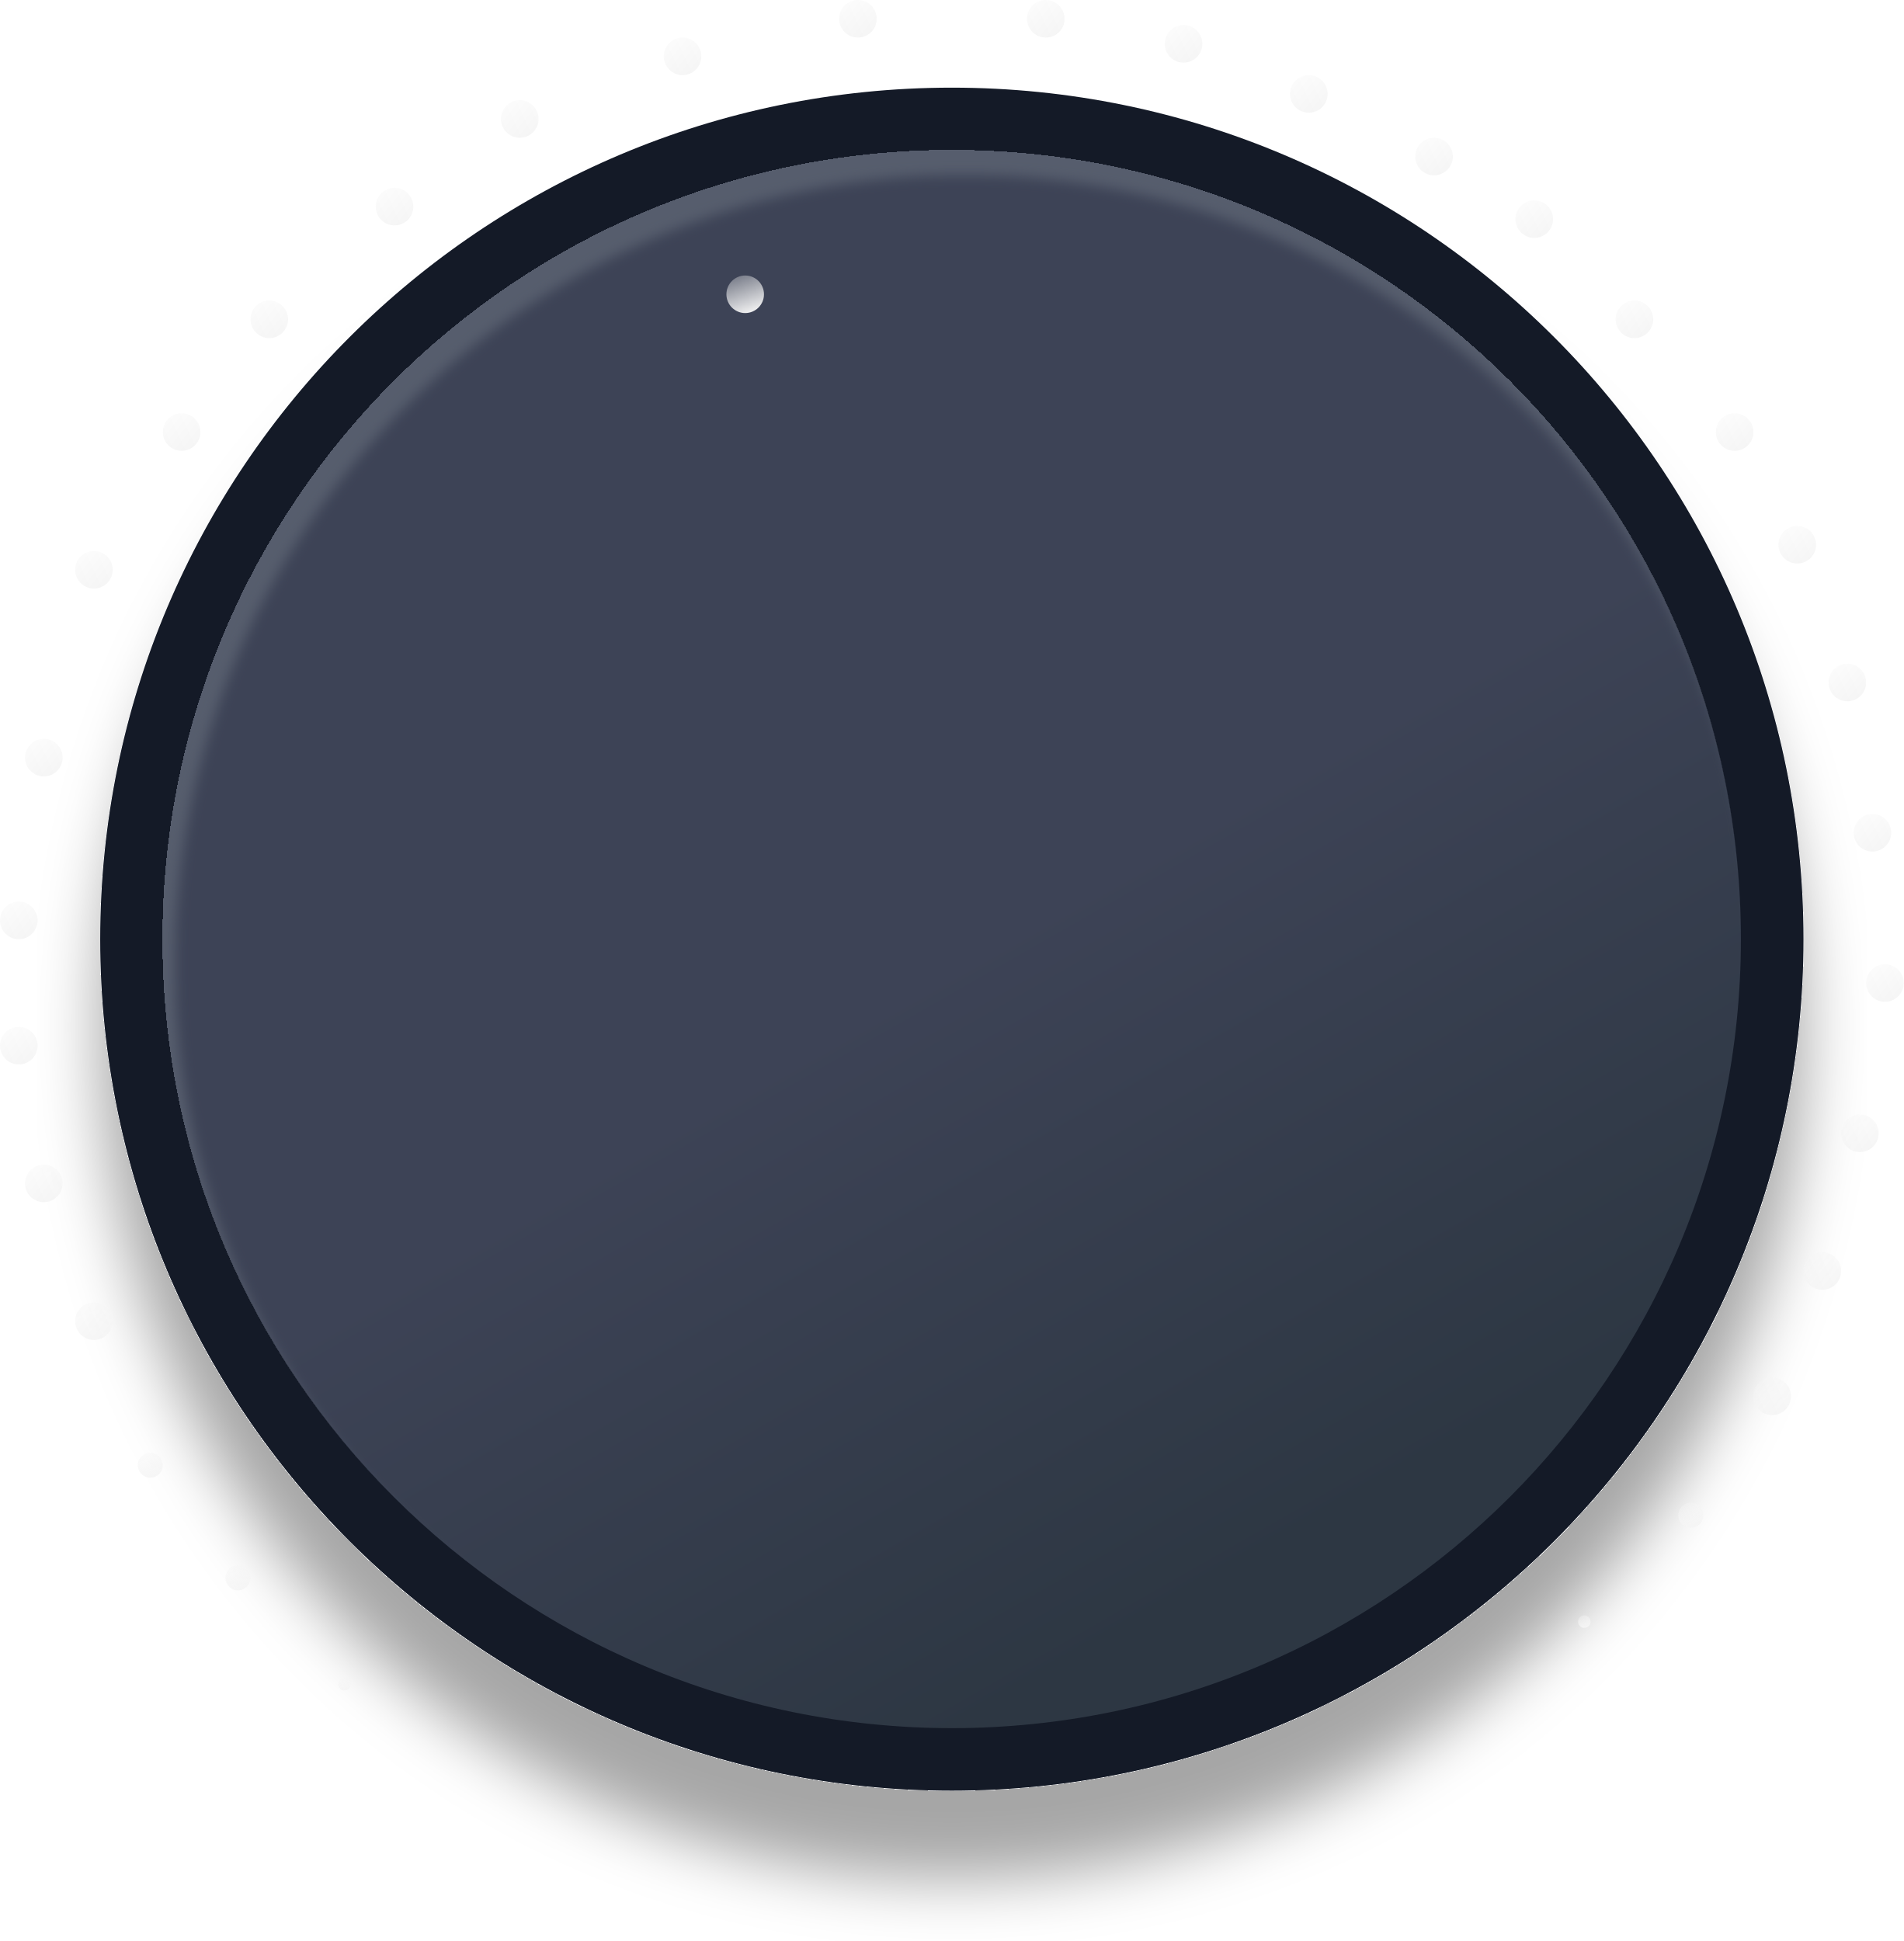
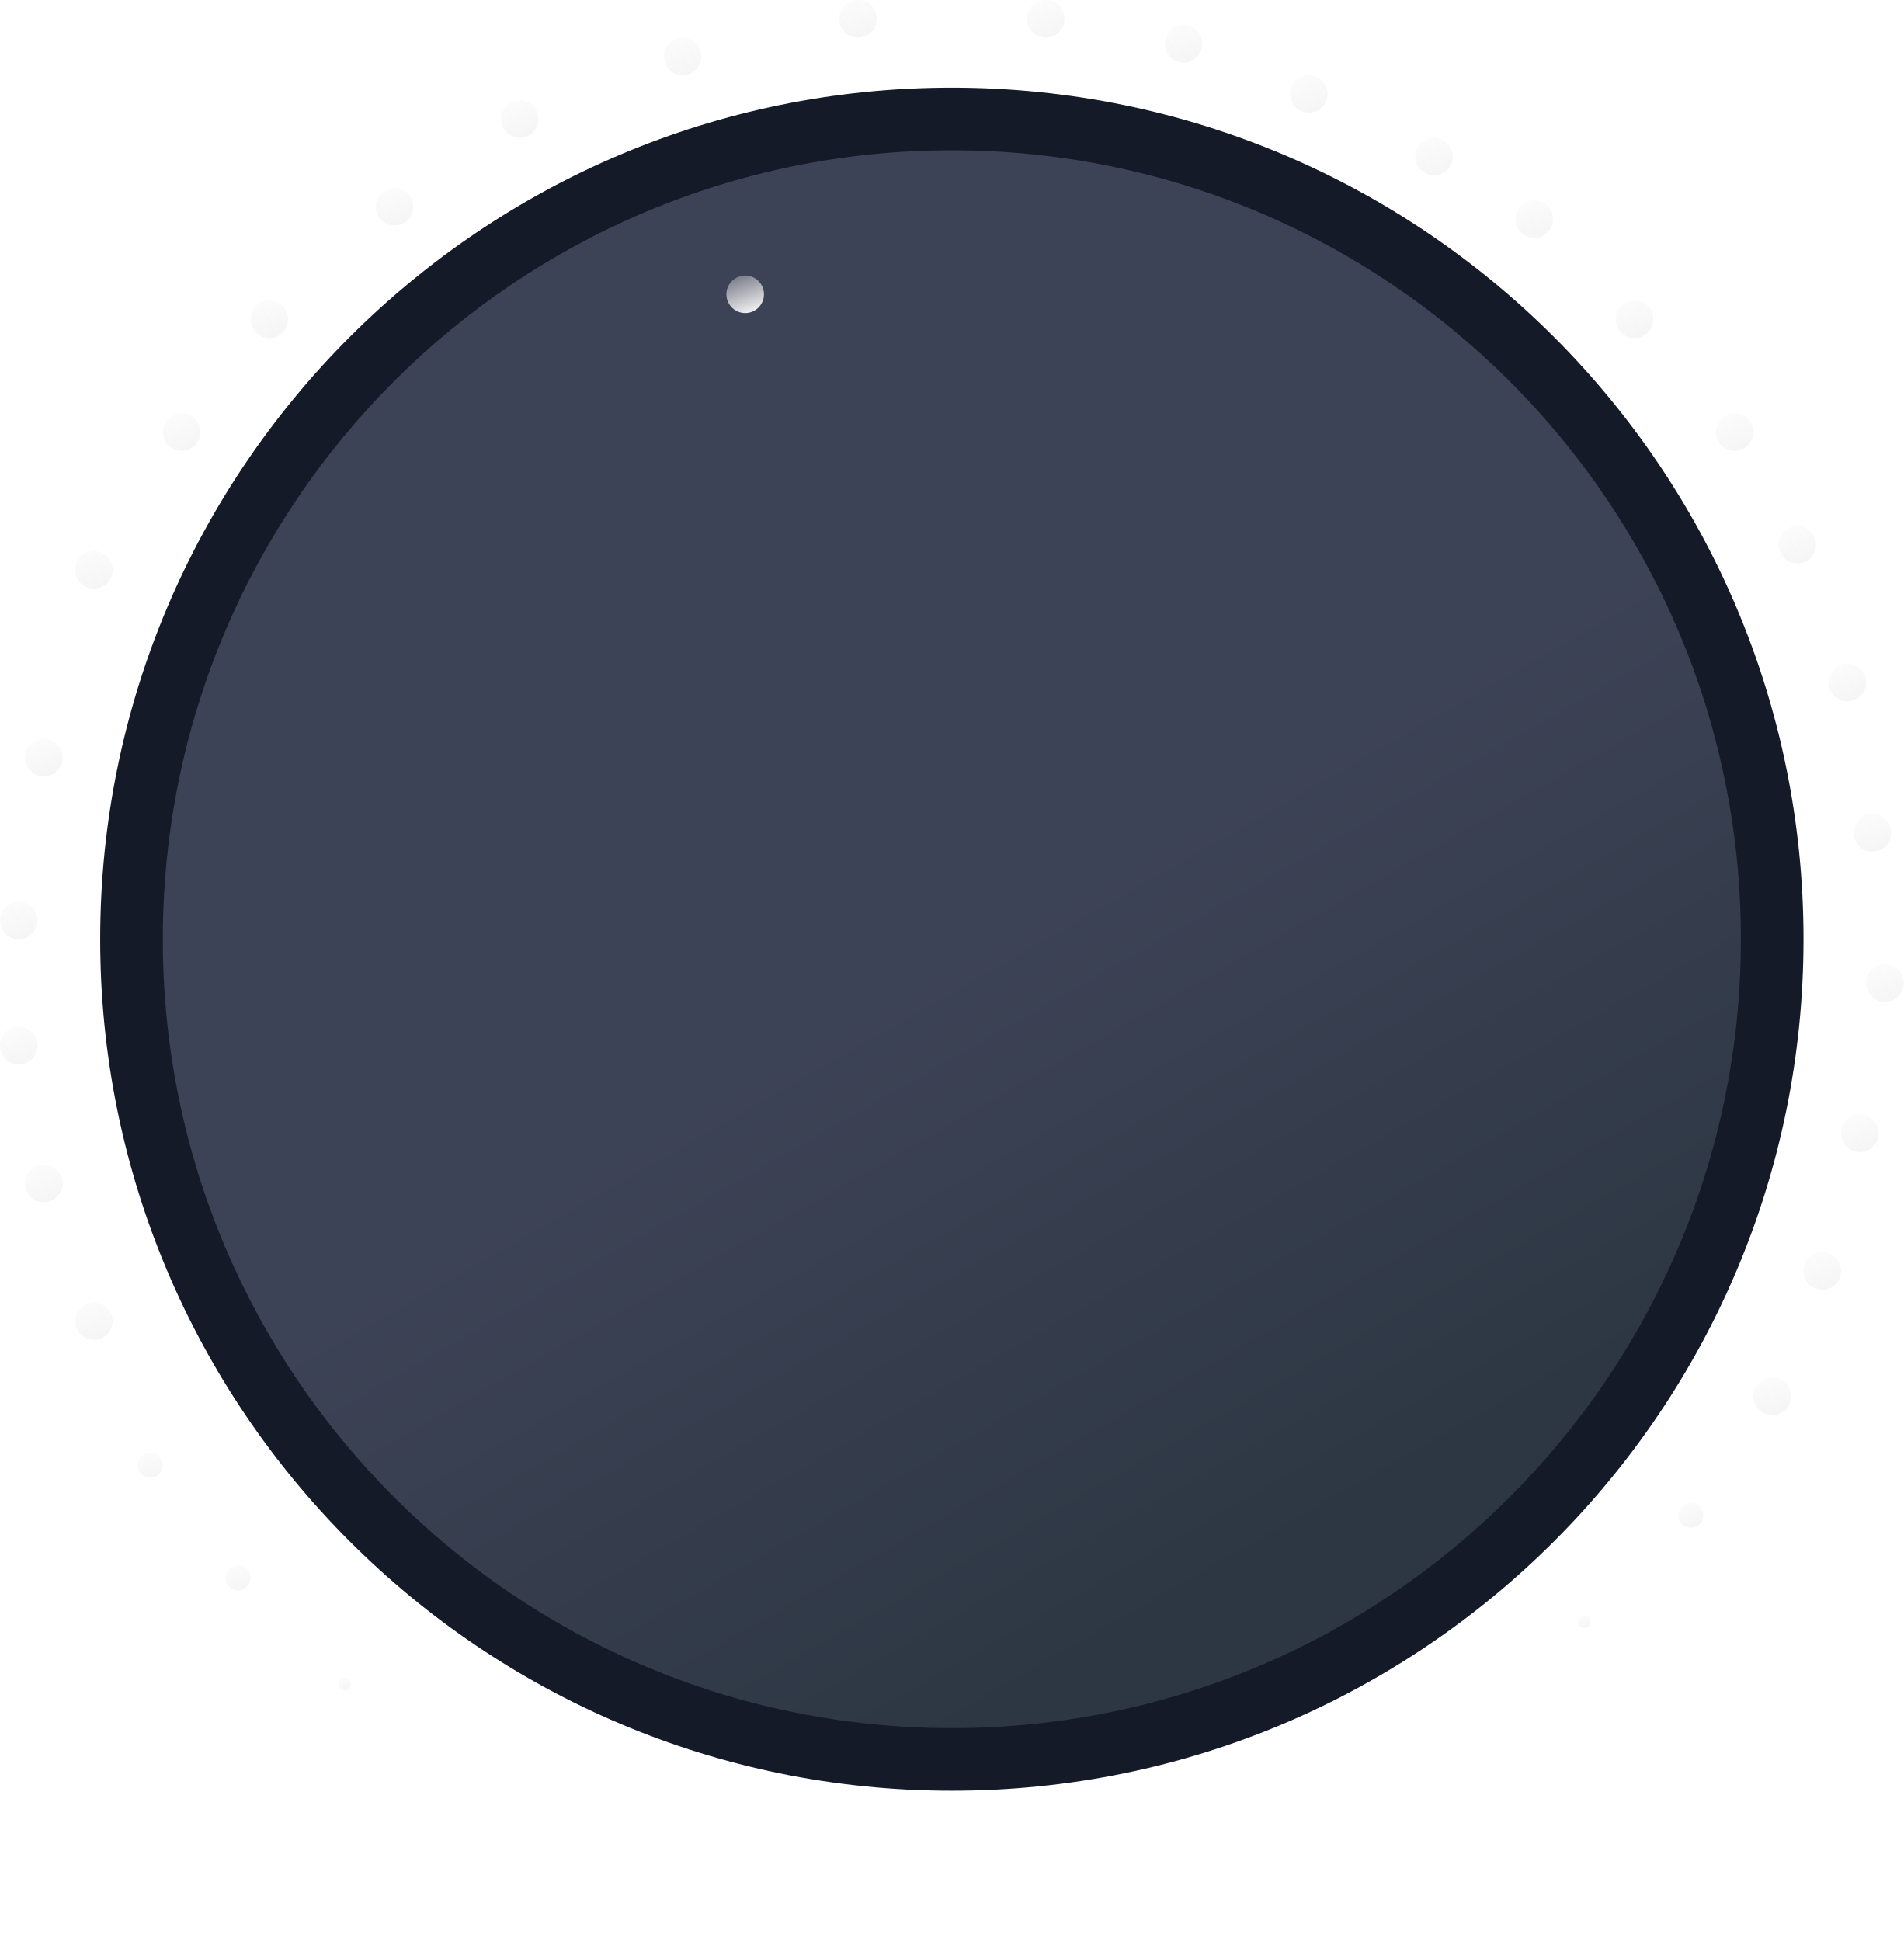
<svg xmlns="http://www.w3.org/2000/svg" width="152" height="155" viewBox="0 0 152 155" fill="none">
-   <g filter="url(#filter0_d_105_23)">
+   <g>
    <circle cx="76" cy="75" r="68" fill="#141A27" />
  </g>
-   <g filter="url(#filter1_i_105_23)">
+   <g>
    <circle cx="76" cy="75" r="63" fill="url(#paint0_linear_105_23)" />
  </g>
  <circle cx="41.5" cy="9.5" r="1.5" fill="url(#paint1_linear_105_23)" />
  <circle cx="31.5" cy="16.5" r="1.5" fill="url(#paint2_linear_105_23)" />
  <circle cx="21.5" cy="25.5" r="1.5" fill="url(#paint3_linear_105_23)" />
  <circle cx="59.5" cy="23.5" r="1.5" fill="url(#paint4_linear_105_23)" />
  <circle cx="14.5" cy="34.5" r="1.5" fill="url(#paint5_linear_105_23)" />
  <circle cx="7.5" cy="45.5" r="1.5" fill="url(#paint6_linear_105_23)" />
  <circle cx="68.5" cy="1.5" r="1.5" fill="url(#paint7_linear_105_23)" />
  <circle cx="83.5" cy="1.5" r="1.5" fill="url(#paint8_linear_105_23)" />
  <circle cx="94.5" cy="3.5" r="1.5" fill="url(#paint9_linear_105_23)" />
  <circle cx="104.5" cy="7.5" r="1.5" fill="url(#paint10_linear_105_23)" />
  <circle cx="114.5" cy="12.5" r="1.5" fill="url(#paint11_linear_105_23)" />
  <circle cx="122.5" cy="17.5" r="1.5" fill="url(#paint12_linear_105_23)" />
  <circle cx="130.5" cy="25.5" r="1.5" fill="url(#paint13_linear_105_23)" />
  <circle cx="138.5" cy="34.5" r="1.5" fill="url(#paint14_linear_105_23)" />
  <circle cx="143.5" cy="43.5" r="1.5" fill="url(#paint15_linear_105_23)" />
  <circle cx="147.5" cy="54.5" r="1.5" fill="url(#paint16_linear_105_23)" />
  <circle cx="149.5" cy="66.5" r="1.5" fill="url(#paint17_linear_105_23)" />
  <circle cx="150.5" cy="78.5" r="1.5" fill="url(#paint18_linear_105_23)" />
  <circle cx="148.5" cy="90.5" r="1.5" fill="url(#paint19_linear_105_23)" />
  <circle cx="145.5" cy="101.5" r="1.5" fill="url(#paint20_linear_105_23)" />
  <circle cx="141.5" cy="111.5" r="1.5" fill="url(#paint21_linear_105_23)" />
  <circle cx="135" cy="121" r="1" fill="url(#paint22_linear_105_23)" />
  <circle cx="126.5" cy="129.5" r="0.5" fill="url(#paint23_linear_105_23)" />
  <circle cx="54.5" cy="4.5" r="1.5" fill="url(#paint24_linear_105_23)" />
  <circle cx="3.5" cy="60.5" r="1.5" fill="url(#paint25_linear_105_23)" />
  <circle cx="1.5" cy="73.5" r="1.5" fill="url(#paint26_linear_105_23)" />
  <circle cx="1.5" cy="83.5" r="1.5" fill="url(#paint27_linear_105_23)" />
  <circle cx="3.5" cy="94.5" r="1.5" fill="url(#paint28_linear_105_23)" />
  <circle cx="7.5" cy="105.5" r="1.5" fill="url(#paint29_linear_105_23)" />
  <circle cx="12" cy="117" r="1" fill="url(#paint30_linear_105_23)" />
  <circle cx="19" cy="126" r="1" fill="url(#paint31_linear_105_23)" />
  <circle cx="27.5" cy="134.5" r="0.5" fill="url(#paint32_linear_105_23)" />
  <defs>
-     <filter id="filter0_d_105_23" x="3" y="7" width="146" height="148" filterUnits="userSpaceOnUse" color-interpolation-filters="sRGB">
-       <feFlood flood-opacity="0" result="BackgroundImageFix" />
-       <feColorMatrix in="SourceAlpha" type="matrix" values="0 0 0 0 0 0 0 0 0 0 0 0 0 0 0 0 0 0 127 0" result="hardAlpha" />
-       <feOffset dy="7" />
-       <feGaussianBlur stdDeviation="2.5" />
-       <feComposite in2="hardAlpha" operator="out" />
-       <feColorMatrix type="matrix" values="0 0 0 0 0 0 0 0 0 0 0 0 0 0 0 0 0 0 0.35 0" />
-       <feBlend mode="normal" in2="BackgroundImageFix" result="effect1_dropShadow_105_23" />
-       <feBlend mode="normal" in="SourceGraphic" in2="effect1_dropShadow_105_23" result="shape" />
-     </filter>
-     <filter id="filter1_i_105_23" x="13" y="12" width="127" height="127" filterUnits="userSpaceOnUse" color-interpolation-filters="sRGB">
-       <feFlood flood-opacity="0" result="BackgroundImageFix" />
-       <feBlend mode="normal" in="SourceGraphic" in2="BackgroundImageFix" result="shape" />
-       <feColorMatrix in="SourceAlpha" type="matrix" values="0 0 0 0 0 0 0 0 0 0 0 0 0 0 0 0 0 0 127 0" result="hardAlpha" />
-       <feOffset dx="1" dy="2" />
-       <feGaussianBlur stdDeviation="0.5" />
-       <feComposite in2="hardAlpha" operator="arithmetic" k2="-1" k3="1" />
-       <feColorMatrix type="matrix" values="0 0 0 0 0.337 0 0 0 0 0.365 0 0 0 0 0.427 0 0 0 1 0" />
-       <feBlend mode="normal" in2="shape" result="effect1_innerShadow_105_23" />
-     </filter>
    <linearGradient id="paint0_linear_105_23" x1="42.5" y1="27" x2="103" y2="133" gradientUnits="userSpaceOnUse">
      <stop offset="0.49" stop-color="#3D4356" />
      <stop offset="0.932" stop-color="#2D3743" />
    </linearGradient>
    <linearGradient id="paint1_linear_105_23" x1="41.924" y1="11.099" x2="40.296" y2="6.569" gradientUnits="userSpaceOnUse">
      <stop stop-color="#F5F5F5" />
      <stop offset="1" stop-color="#F5F5F5" stop-opacity="0" />
    </linearGradient>
    <linearGradient id="paint2_linear_105_23" x1="31.924" y1="18.099" x2="30.296" y2="13.569" gradientUnits="userSpaceOnUse">
      <stop stop-color="#F5F5F5" />
      <stop offset="1" stop-color="#F5F5F5" stop-opacity="0" />
    </linearGradient>
    <linearGradient id="paint3_linear_105_23" x1="21.924" y1="27.099" x2="20.296" y2="22.569" gradientUnits="userSpaceOnUse">
      <stop stop-color="#F5F5F5" />
      <stop offset="1" stop-color="#F5F5F5" stop-opacity="0" />
    </linearGradient>
    <linearGradient id="paint4_linear_105_23" x1="59.924" y1="25.099" x2="58.296" y2="20.569" gradientUnits="userSpaceOnUse">
      <stop stop-color="#F5F5F5" />
      <stop offset="1" stop-color="#F5F5F5" stop-opacity="0" />
    </linearGradient>
    <linearGradient id="paint5_linear_105_23" x1="14.924" y1="36.099" x2="13.296" y2="31.569" gradientUnits="userSpaceOnUse">
      <stop stop-color="#F5F5F5" />
      <stop offset="1" stop-color="#F5F5F5" stop-opacity="0" />
    </linearGradient>
    <linearGradient id="paint6_linear_105_23" x1="7.924" y1="47.099" x2="6.296" y2="42.569" gradientUnits="userSpaceOnUse">
      <stop stop-color="#F5F5F5" />
      <stop offset="1" stop-color="#F5F5F5" stop-opacity="0" />
    </linearGradient>
    <linearGradient id="paint7_linear_105_23" x1="68.924" y1="3.099" x2="67.296" y2="-1.431" gradientUnits="userSpaceOnUse">
      <stop stop-color="#F5F5F5" />
      <stop offset="1" stop-color="#F5F5F5" stop-opacity="0" />
    </linearGradient>
    <linearGradient id="paint8_linear_105_23" x1="83.924" y1="3.099" x2="82.296" y2="-1.431" gradientUnits="userSpaceOnUse">
      <stop stop-color="#F5F5F5" />
      <stop offset="1" stop-color="#F5F5F5" stop-opacity="0" />
    </linearGradient>
    <linearGradient id="paint9_linear_105_23" x1="94.924" y1="5.099" x2="93.296" y2="0.569" gradientUnits="userSpaceOnUse">
      <stop stop-color="#F5F5F5" />
      <stop offset="1" stop-color="#F5F5F5" stop-opacity="0" />
    </linearGradient>
    <linearGradient id="paint10_linear_105_23" x1="104.924" y1="9.099" x2="103.296" y2="4.569" gradientUnits="userSpaceOnUse">
      <stop stop-color="#F5F5F5" />
      <stop offset="1" stop-color="#F5F5F5" stop-opacity="0" />
    </linearGradient>
    <linearGradient id="paint11_linear_105_23" x1="114.924" y1="14.099" x2="113.296" y2="9.569" gradientUnits="userSpaceOnUse">
      <stop stop-color="#F5F5F5" />
      <stop offset="1" stop-color="#F5F5F5" stop-opacity="0" />
    </linearGradient>
    <linearGradient id="paint12_linear_105_23" x1="122.924" y1="19.099" x2="121.296" y2="14.569" gradientUnits="userSpaceOnUse">
      <stop stop-color="#F5F5F5" />
      <stop offset="1" stop-color="#F5F5F5" stop-opacity="0" />
    </linearGradient>
    <linearGradient id="paint13_linear_105_23" x1="130.924" y1="27.099" x2="129.296" y2="22.569" gradientUnits="userSpaceOnUse">
      <stop stop-color="#F5F5F5" />
      <stop offset="1" stop-color="#F5F5F5" stop-opacity="0" />
    </linearGradient>
    <linearGradient id="paint14_linear_105_23" x1="138.924" y1="36.099" x2="137.296" y2="31.569" gradientUnits="userSpaceOnUse">
      <stop stop-color="#F5F5F5" />
      <stop offset="1" stop-color="#F5F5F5" stop-opacity="0" />
    </linearGradient>
    <linearGradient id="paint15_linear_105_23" x1="143.924" y1="45.099" x2="142.296" y2="40.569" gradientUnits="userSpaceOnUse">
      <stop stop-color="#F5F5F5" />
      <stop offset="1" stop-color="#F5F5F5" stop-opacity="0" />
    </linearGradient>
    <linearGradient id="paint16_linear_105_23" x1="147.924" y1="56.099" x2="146.296" y2="51.569" gradientUnits="userSpaceOnUse">
      <stop stop-color="#F5F5F5" />
      <stop offset="1" stop-color="#F5F5F5" stop-opacity="0" />
    </linearGradient>
    <linearGradient id="paint17_linear_105_23" x1="149.924" y1="68.099" x2="148.296" y2="63.569" gradientUnits="userSpaceOnUse">
      <stop stop-color="#F5F5F5" />
      <stop offset="1" stop-color="#F5F5F5" stop-opacity="0" />
    </linearGradient>
    <linearGradient id="paint18_linear_105_23" x1="150.924" y1="80.099" x2="149.296" y2="75.569" gradientUnits="userSpaceOnUse">
      <stop stop-color="#F5F5F5" />
      <stop offset="1" stop-color="#F5F5F5" stop-opacity="0" />
    </linearGradient>
    <linearGradient id="paint19_linear_105_23" x1="148.924" y1="92.099" x2="147.296" y2="87.569" gradientUnits="userSpaceOnUse">
      <stop stop-color="#F5F5F5" />
      <stop offset="1" stop-color="#F5F5F5" stop-opacity="0" />
    </linearGradient>
    <linearGradient id="paint20_linear_105_23" x1="145.924" y1="103.099" x2="144.296" y2="98.569" gradientUnits="userSpaceOnUse">
      <stop stop-color="#F5F5F5" />
      <stop offset="1" stop-color="#F5F5F5" stop-opacity="0" />
    </linearGradient>
    <linearGradient id="paint21_linear_105_23" x1="141.924" y1="113.099" x2="140.296" y2="108.569" gradientUnits="userSpaceOnUse">
      <stop stop-color="#F5F5F5" />
      <stop offset="1" stop-color="#F5F5F5" stop-opacity="0" />
    </linearGradient>
    <linearGradient id="paint22_linear_105_23" x1="135.283" y1="122.066" x2="134.197" y2="119.046" gradientUnits="userSpaceOnUse">
      <stop stop-color="#F5F5F5" />
      <stop offset="1" stop-color="#F5F5F5" stop-opacity="0" />
    </linearGradient>
    <linearGradient id="paint23_linear_105_23" x1="126.641" y1="130.033" x2="126.099" y2="128.523" gradientUnits="userSpaceOnUse">
      <stop stop-color="#F5F5F5" />
      <stop offset="1" stop-color="#F5F5F5" stop-opacity="0" />
    </linearGradient>
    <linearGradient id="paint24_linear_105_23" x1="54.924" y1="6.099" x2="53.296" y2="1.569" gradientUnits="userSpaceOnUse">
      <stop stop-color="#F5F5F5" />
      <stop offset="1" stop-color="#F5F5F5" stop-opacity="0" />
    </linearGradient>
    <linearGradient id="paint25_linear_105_23" x1="3.924" y1="62.099" x2="2.296" y2="57.569" gradientUnits="userSpaceOnUse">
      <stop stop-color="#F5F5F5" />
      <stop offset="1" stop-color="#F5F5F5" stop-opacity="0" />
    </linearGradient>
    <linearGradient id="paint26_linear_105_23" x1="1.924" y1="75.099" x2="0.296" y2="70.569" gradientUnits="userSpaceOnUse">
      <stop stop-color="#F5F5F5" />
      <stop offset="1" stop-color="#F5F5F5" stop-opacity="0" />
    </linearGradient>
    <linearGradient id="paint27_linear_105_23" x1="1.924" y1="85.099" x2="0.296" y2="80.569" gradientUnits="userSpaceOnUse">
      <stop stop-color="#F5F5F5" />
      <stop offset="1" stop-color="#F5F5F5" stop-opacity="0" />
    </linearGradient>
    <linearGradient id="paint28_linear_105_23" x1="3.924" y1="96.099" x2="2.296" y2="91.569" gradientUnits="userSpaceOnUse">
      <stop stop-color="#F5F5F5" />
      <stop offset="1" stop-color="#F5F5F5" stop-opacity="0" />
    </linearGradient>
    <linearGradient id="paint29_linear_105_23" x1="7.924" y1="107.099" x2="6.296" y2="102.569" gradientUnits="userSpaceOnUse">
      <stop stop-color="#F5F5F5" />
      <stop offset="1" stop-color="#F5F5F5" stop-opacity="0" />
    </linearGradient>
    <linearGradient id="paint30_linear_105_23" x1="12.283" y1="118.066" x2="11.197" y2="115.046" gradientUnits="userSpaceOnUse">
      <stop stop-color="#F5F5F5" />
      <stop offset="1" stop-color="#F5F5F5" stop-opacity="0" />
    </linearGradient>
    <linearGradient id="paint31_linear_105_23" x1="19.283" y1="127.066" x2="18.197" y2="124.046" gradientUnits="userSpaceOnUse">
      <stop stop-color="#F5F5F5" />
      <stop offset="1" stop-color="#F5F5F5" stop-opacity="0" />
    </linearGradient>
    <linearGradient id="paint32_linear_105_23" x1="27.641" y1="135.033" x2="27.099" y2="133.523" gradientUnits="userSpaceOnUse">
      <stop stop-color="#F5F5F5" />
      <stop offset="1" stop-color="#F5F5F5" stop-opacity="0" />
    </linearGradient>
  </defs>
</svg>
